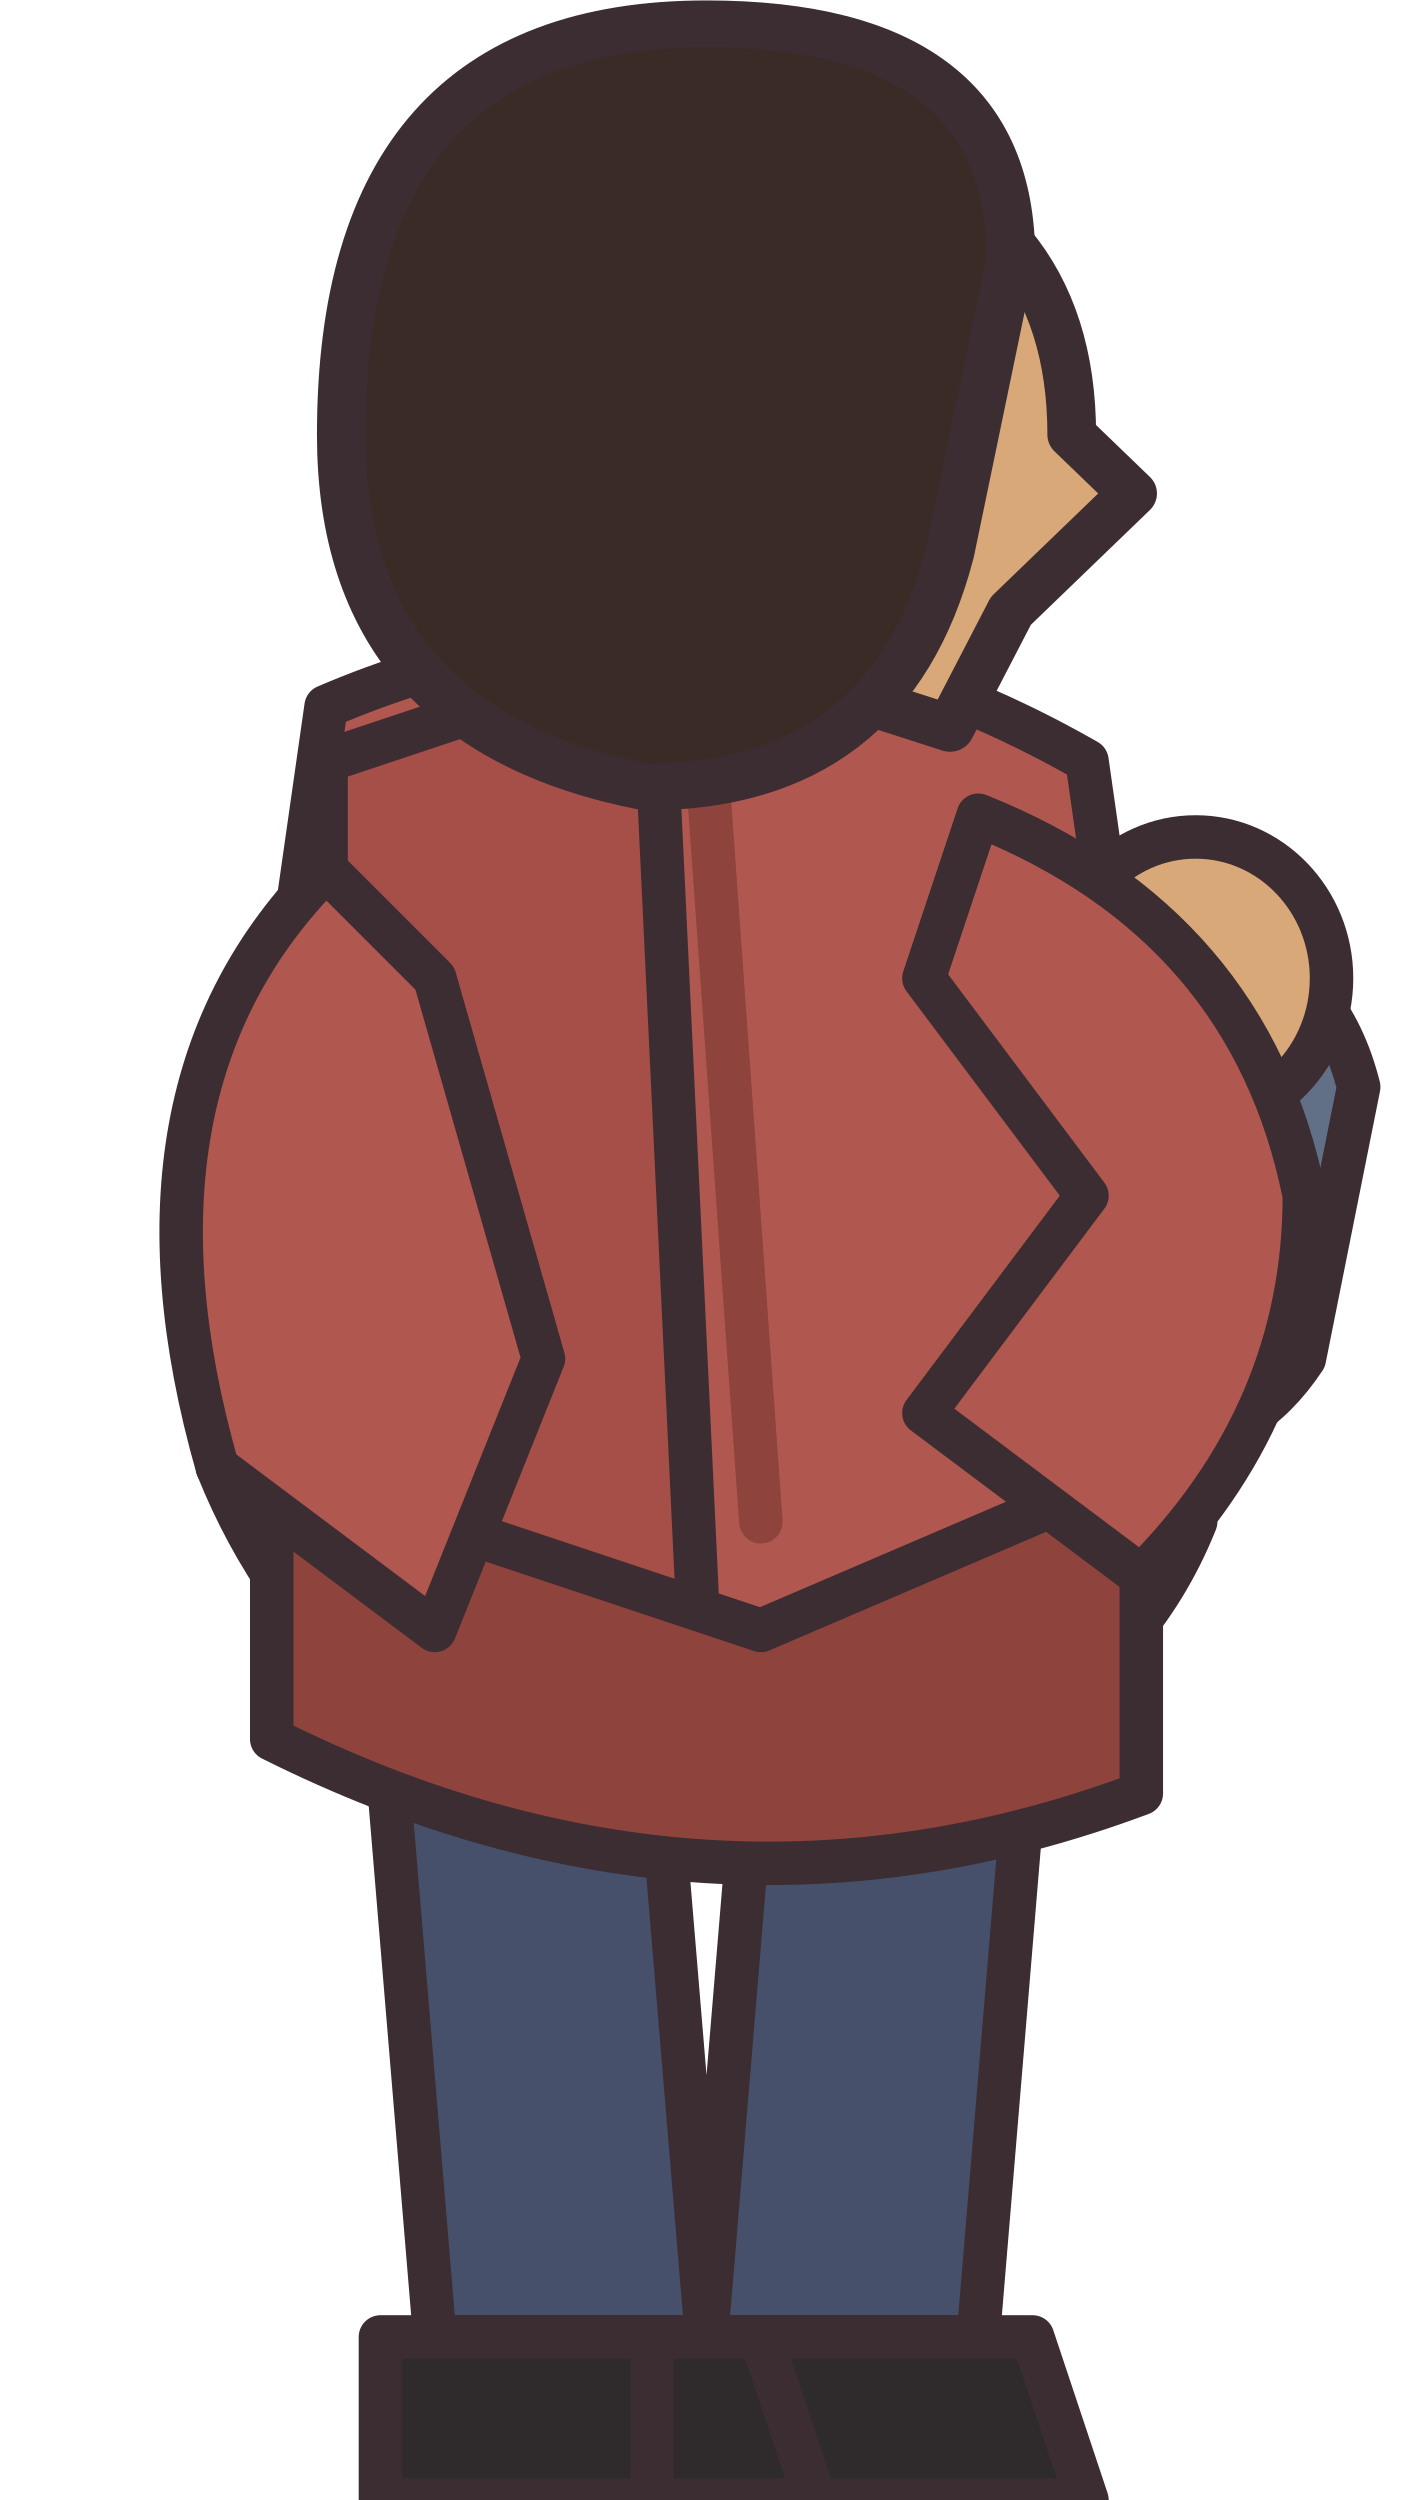
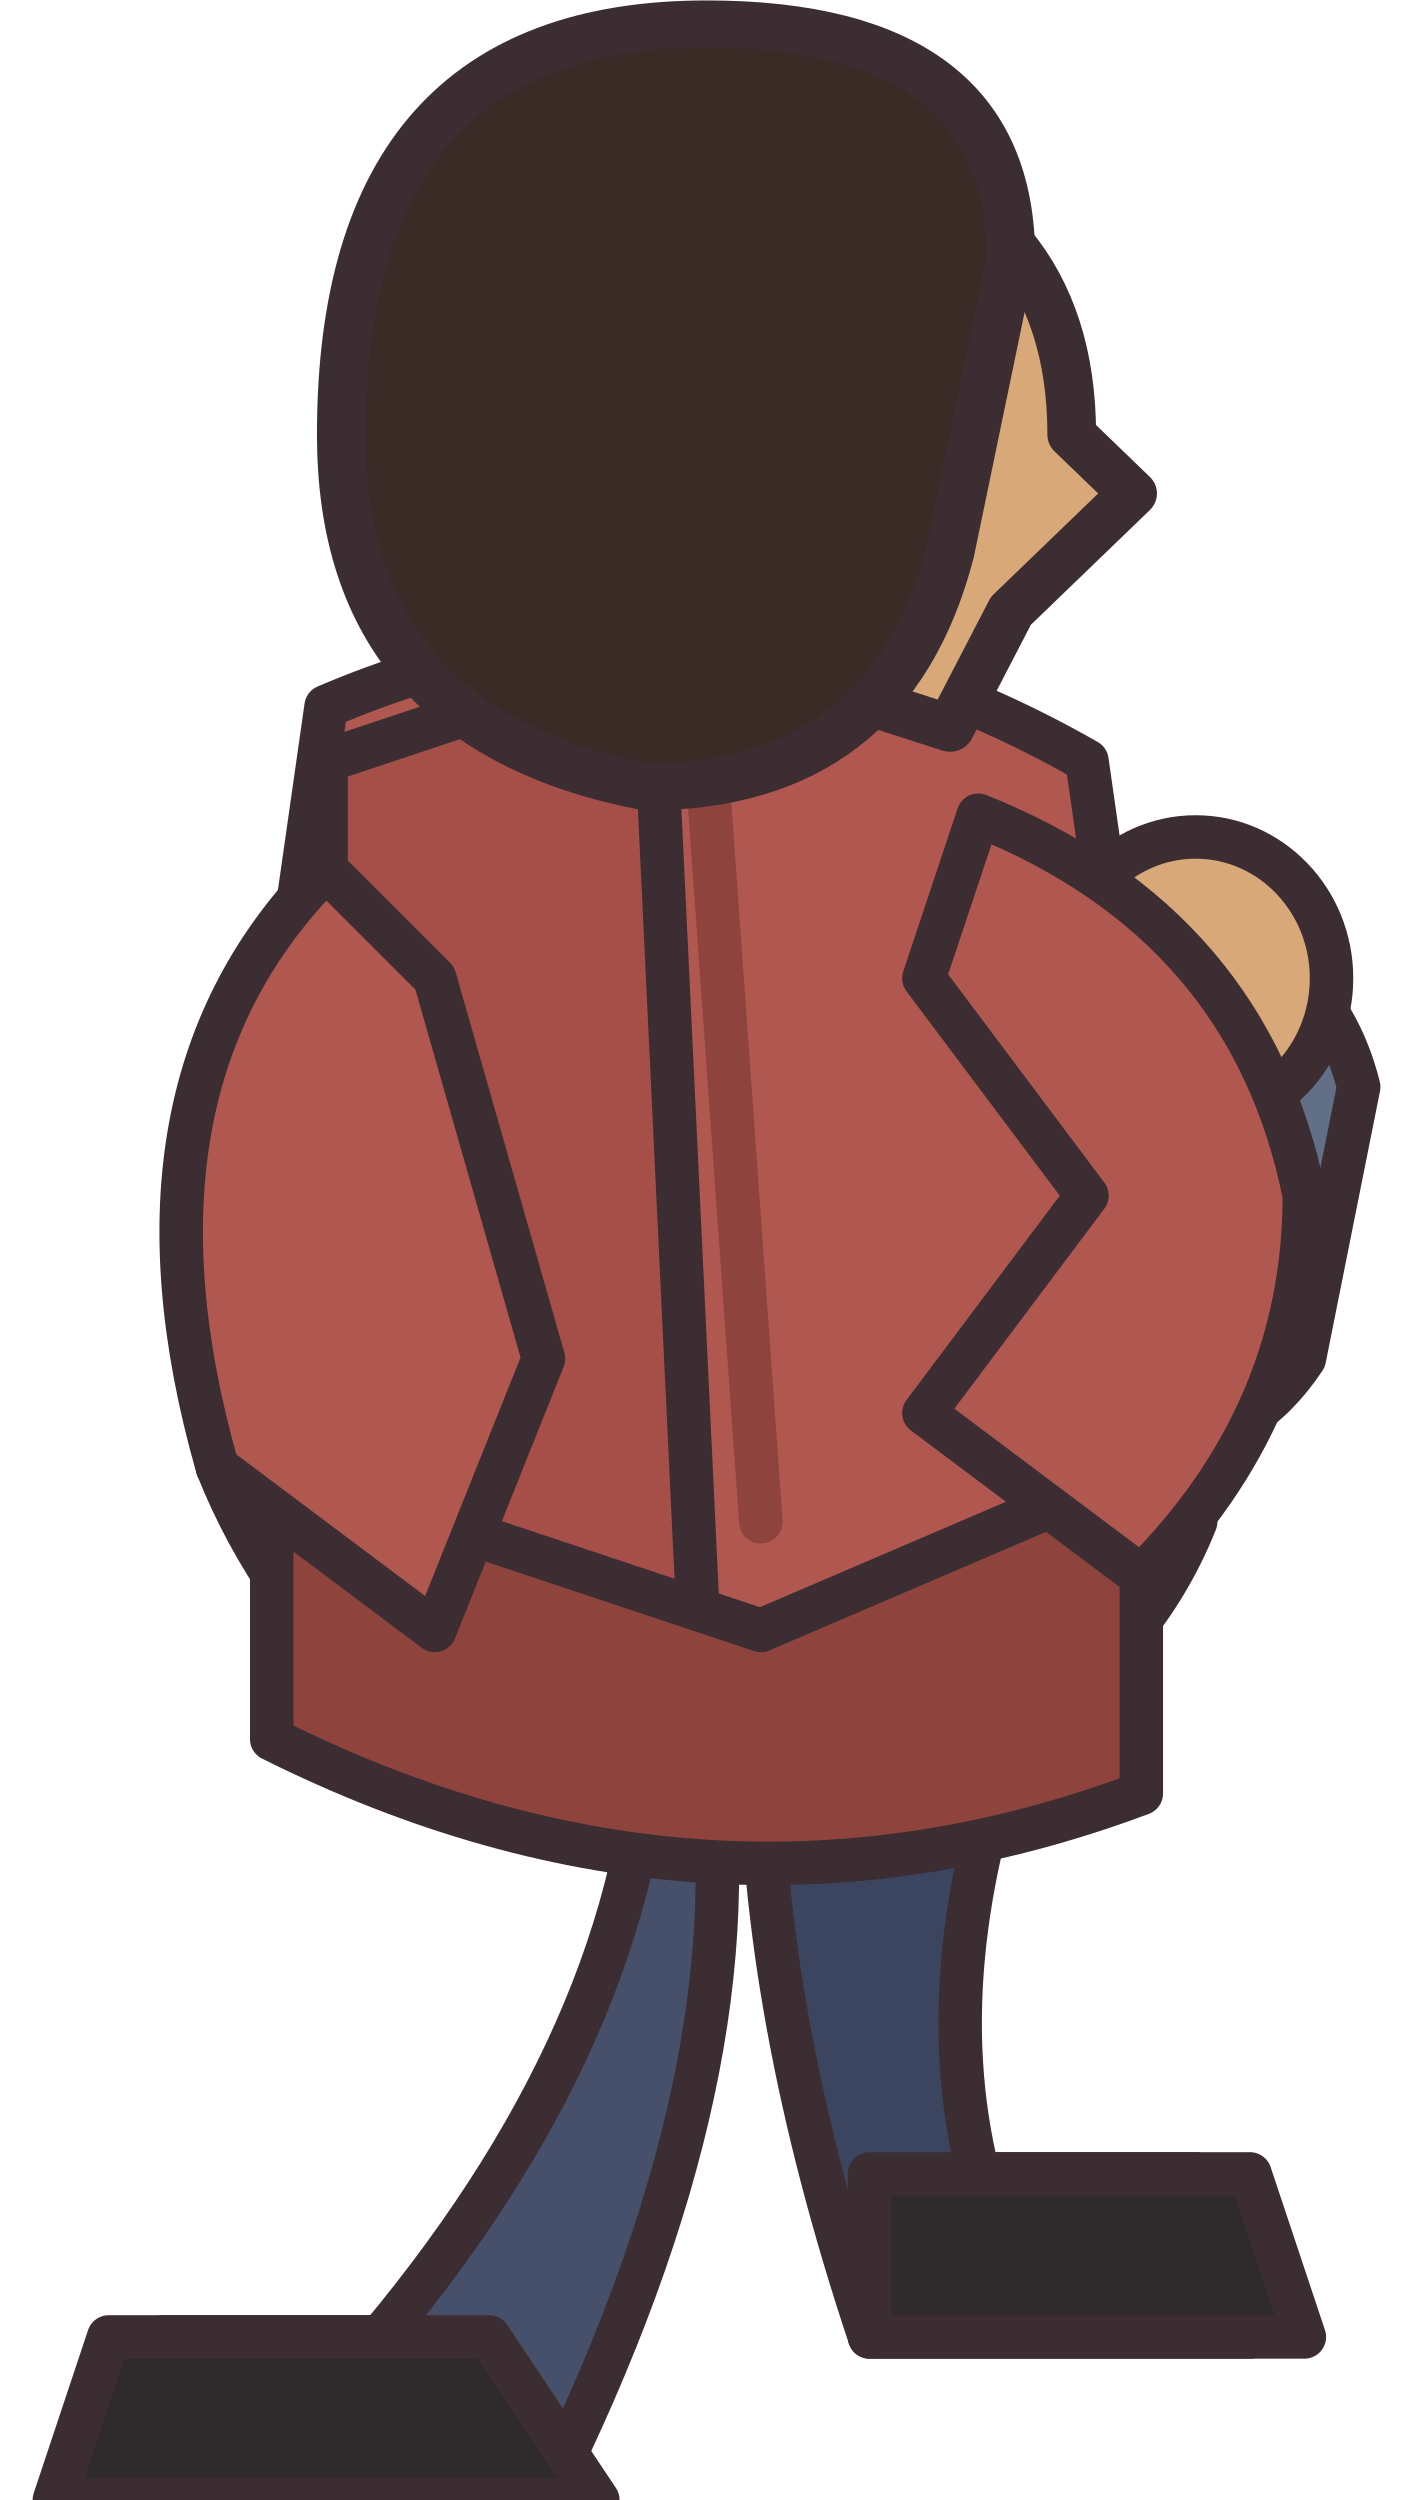
<svg xmlns="http://www.w3.org/2000/svg" width="26" height="46" viewBox="0 0 26 46" shape-rendering="geometricPrecision" stroke="#3b2d32" stroke-width="0.8" stroke-linejoin="round" stroke-linecap="round">
-   <path d="M7 31 L12 31 L13 43 L8 43Z M14 31 L19 31 L18 43 L13 43Z" fill="#46506b" />
-   <path d="M7 43 L14 43 L15 46 L7 46Z M12 43 L19 43 L20 46 L12 46Z" fill="#2f2a2c" />
+   <path d="M14 31 L19 31 Q17 36 18 40 L22 40 L23 43 L16 43 Q14 37 14 32Z" fill="#3c4560" />
+   <path d="M7 31 L12 31 Q12 37 7 43 L3 43 L2 46 L10 46 Q14 38 13 32Z" fill="#46506b" />
+   <path d="M16 40 L23 40 L24 43 L16 43Z M2 43 L9 43 L11 46 L1 46Z" fill="#2f2a2c" />
  <path d="M18 17 Q24 16 25 20 L24 25 Q22 28 18 25Z" fill="#617087" />
  <ellipse cx="22" cy="18" rx="2.5" ry="2.6" fill="#d9a878" />
  <path d="M6 13 Q13 10 20 14 L22 28 Q20 33 12 34 Q6 32 4 27Z" fill="#b0574f" />
  <path d="M6 14 L12 12 L13 33 L6 31Z" fill="#a64f49" />
  <path d="M5 27 L14 30 L21 27 L21 33 Q13 36 5 32Z" fill="#8e433d" />
  <path d="M6 16 Q2 20 4 27 L8 30 L10 25 L8 18Z M18 15 Q23 17 24 22 Q24 26 21 29 L17 26 L20 22 L17 18Z" fill="#b0574f" />
  <path d="M13 14 L14 28" fill="none" stroke="#8e433d" stroke-width="0.8" />
  <g transform="translate(13 8) scale(1.12 1.08)">
    <g transform="translate(0 0)">
      <path d="M2 -5 Q6 -4 6 0 L7 1 L5 3 L4 5 L1 4Z" fill="#d9a878" />
      <path d="M-6 0 Q-6 -7 0 -7 Q5 -7 5 -3 L4 2 Q3 6 -1 6 Q-6 5 -6 0Z" fill="#3a2b26" />
    </g>
  </g>
</svg>
